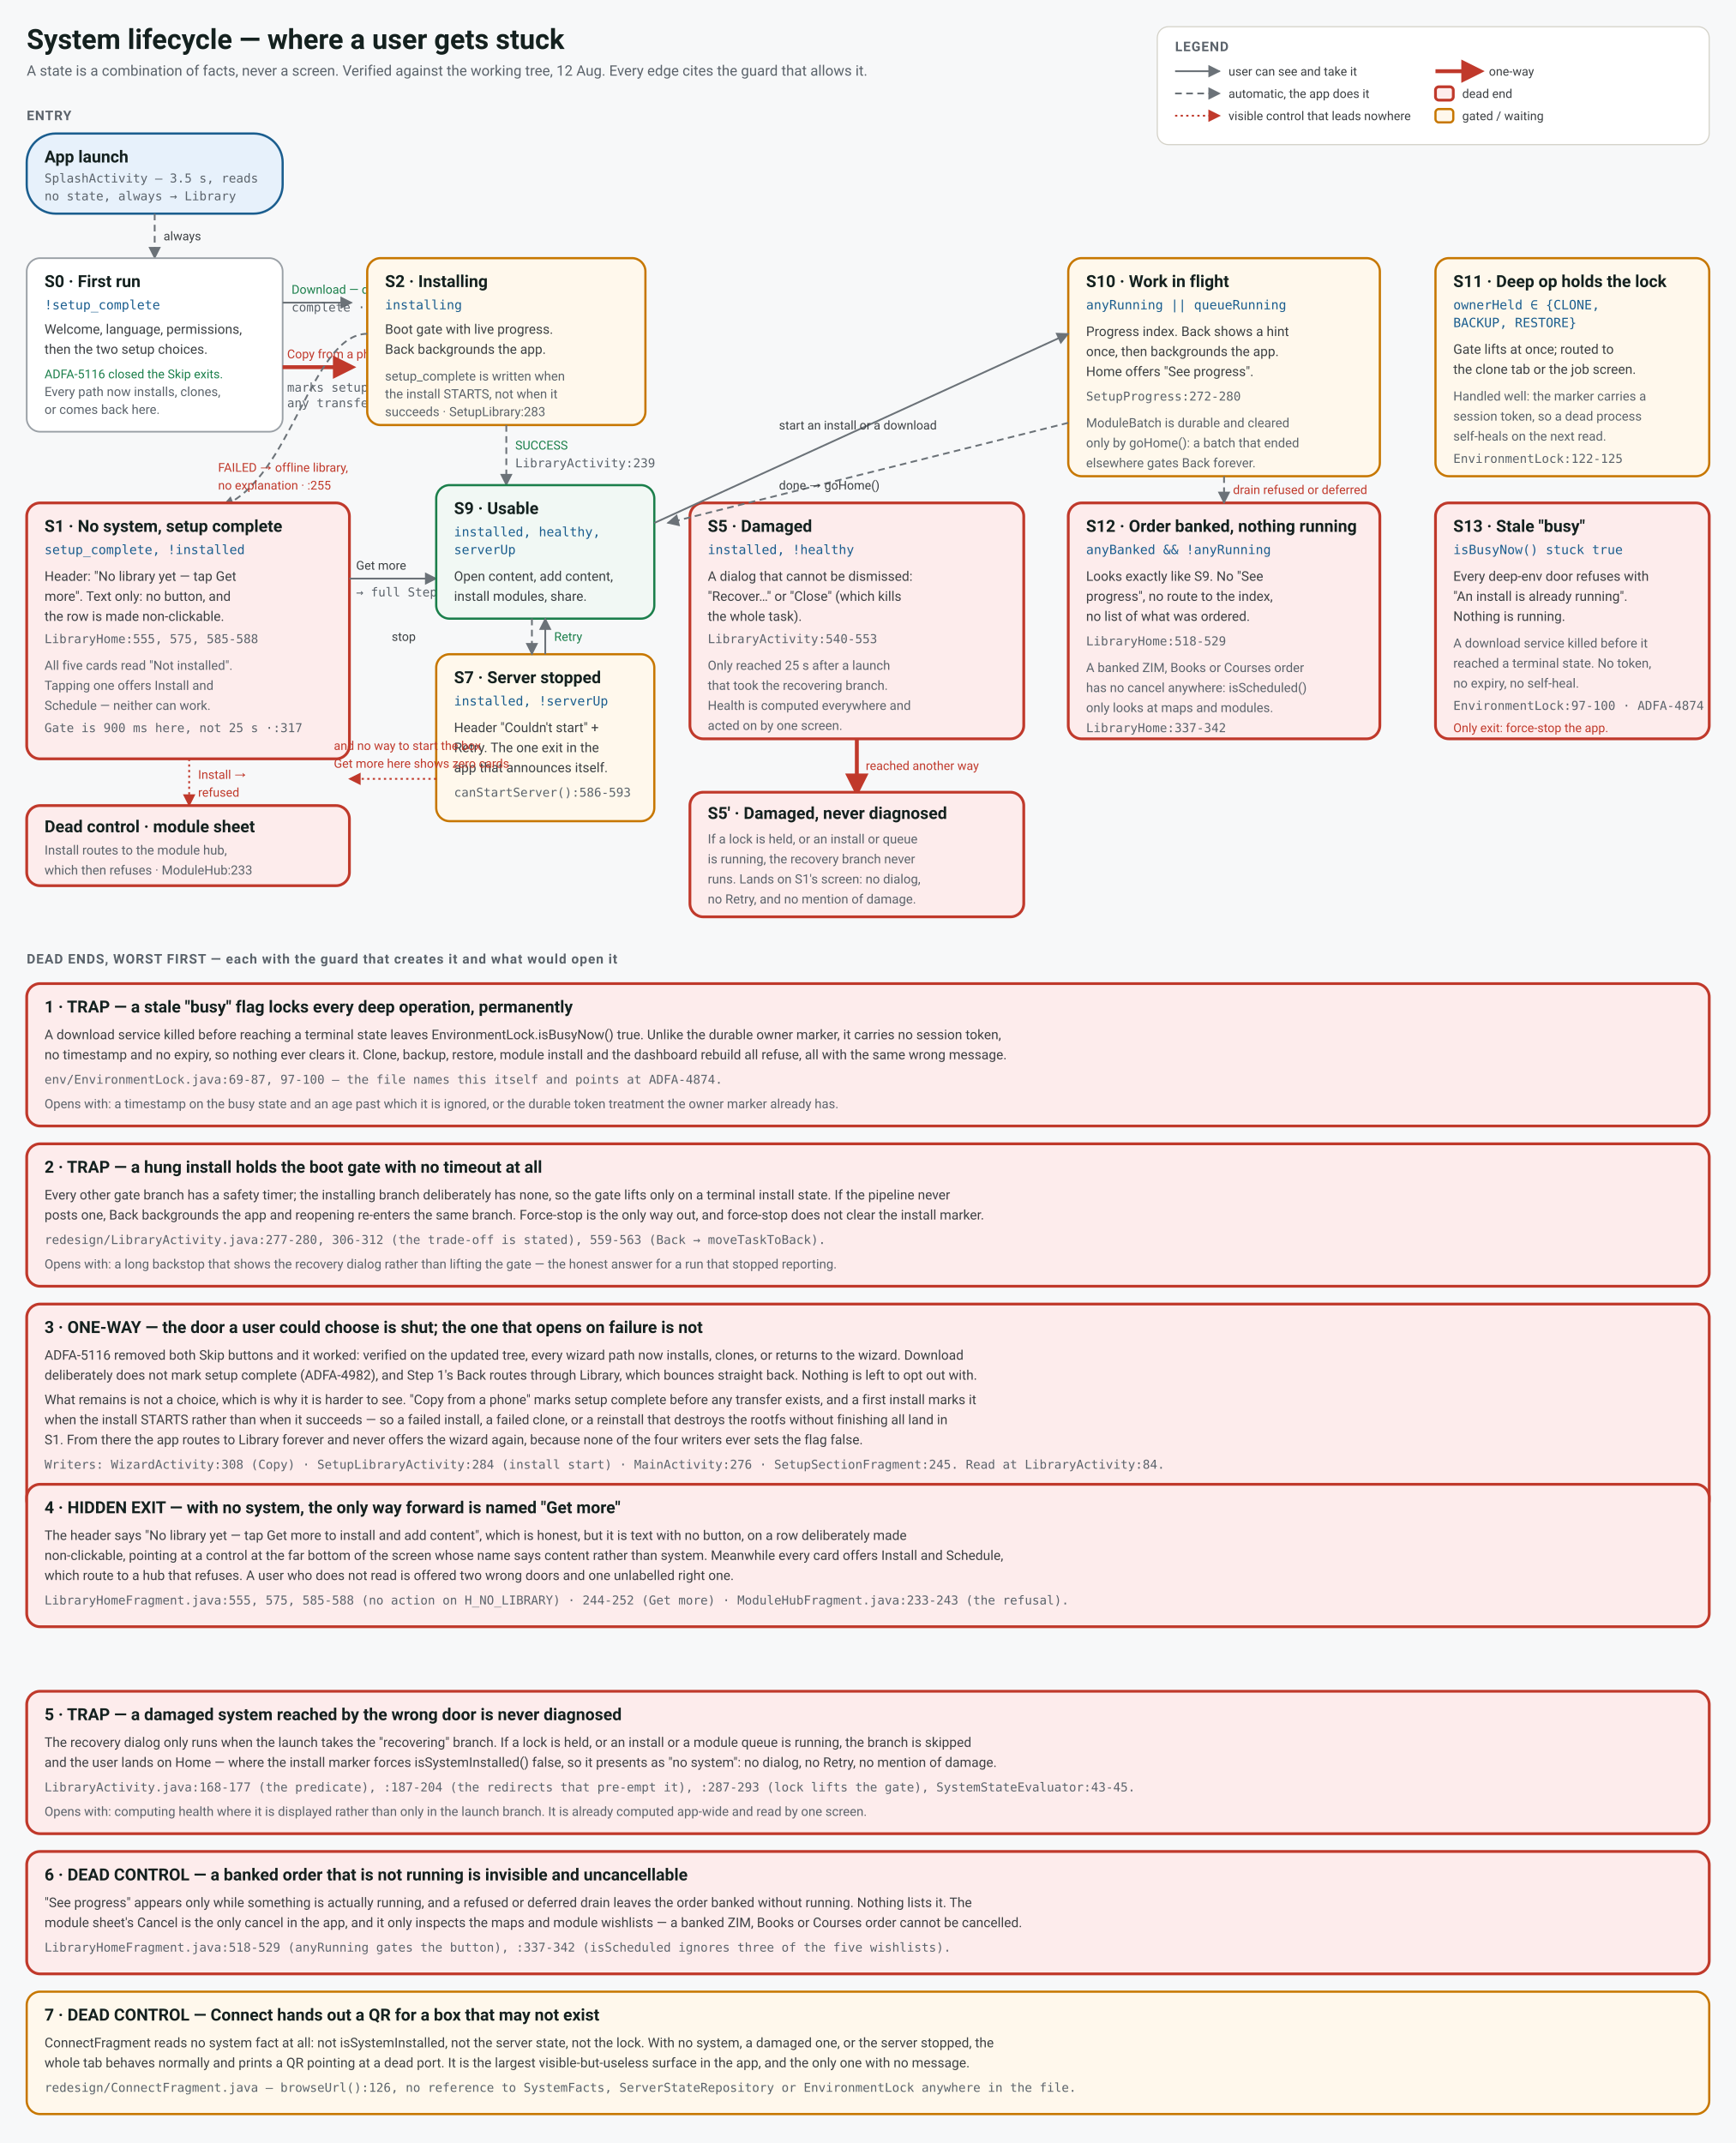
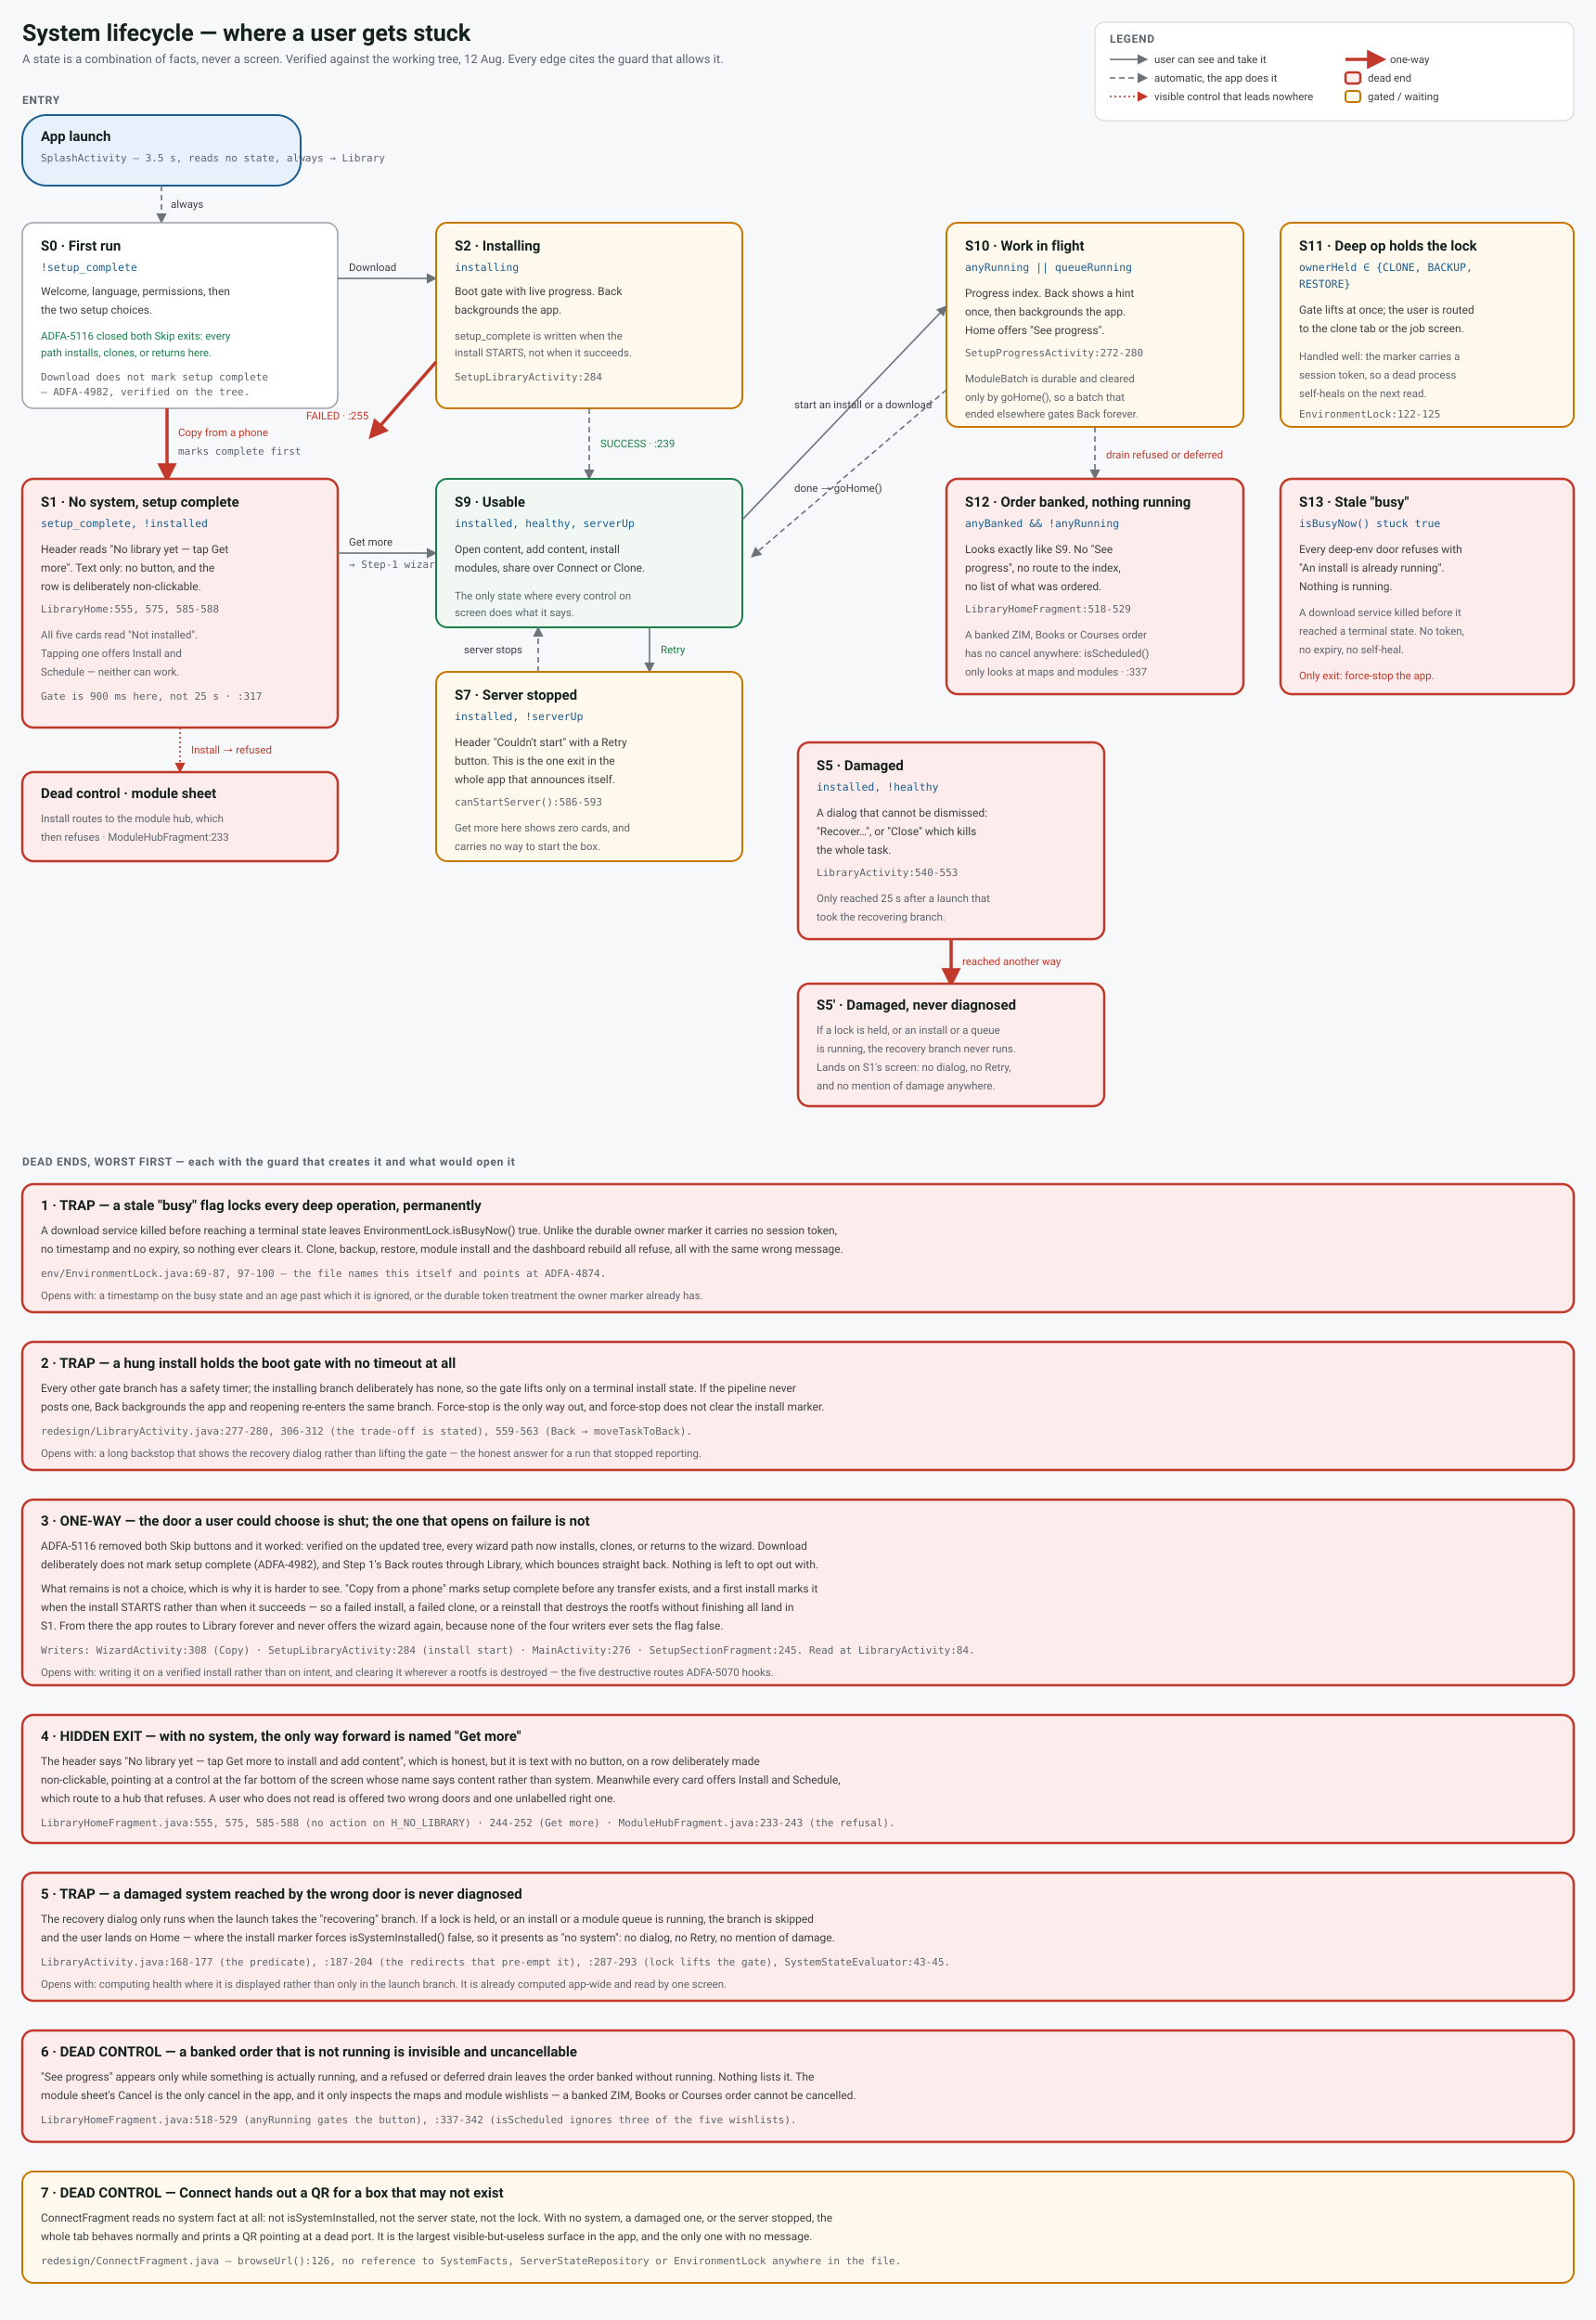
- <svg xmlns="http://www.w3.org/2000/svg" viewBox="0 0 1560 1926" width="1560" height="1926" font-family="Segoe UI, Roboto, Helvetica, Arial, sans-serif">
+ <svg xmlns="http://www.w3.org/2000/svg" viewBox="0 0 1720 2500" width="1720" height="2500" font-family="Segoe UI, Roboto, Helvetica, Arial, sans-serif">
  <style>
  .bg     { fill: #F7F8F9; }
  .st     { fill: #FFFFFF; stroke: #9AA0A6; stroke-width: 1.5; }
  .st-ok  { fill: #F1F8F4; stroke: #1B7F4B; stroke-width: 2; }
  .st-bad { fill: #FDECEC; stroke: #C0392B; stroke-width: 2.5; }
  .st-warn{ fill: #FFF8EC; stroke: #C77700; stroke-width: 2; }
  .entry  { fill: #E7F1FB; stroke: #1B5E8F; stroke-width: 2; }
  .h1     { font-size: 25px; font-weight: 600; fill: #14211F; }
  .h2     { font-size: 15px; font-weight: 600; fill: #14211F; }
  .h3     { font-size: 12px; font-weight: 600; fill: #5B636B; letter-spacing: .06em; }
  .facts  { font-size: 11.5px; fill: #1B5E8F; font-family: Consolas, monospace; }
  .can    { font-size: 12px; fill: #3C4043; }
  .note   { font-size: 11.5px; fill: #5B636B; }
  .code   { font-size: 11px; fill: #5B636B; font-family: Consolas, monospace; }
-   .lbl    { font-size: 11px; fill: #3C4043; }
-   .lblg   { font-size: 11px; fill: #1B7F4B; }
-   .lblr   { font-size: 11px; fill: #C0392B; }
+   .lbl    { font-size: 11.5px; fill: #3C4043; }
+   .lblg   { font-size: 11.5px; fill: #1B7F4B; }
+   .lblr   { font-size: 11.5px; fill: #C0392B; }
  .sub    { font-size: 13px; fill: #5B636B; }
  .e      { fill: none; stroke: #6B7278; stroke-width: 1.6; }
  .e-auto { fill: none; stroke: #6B7278; stroke-width: 1.6; stroke-dasharray: 6 4; }
  .e-dead { fill: none; stroke: #C0392B; stroke-width: 1.6; stroke-dasharray: 2 3; }
-   .e-oneway { fill: none; stroke: #C0392B; stroke-width: 3.5; }
+   .e-one  { fill: none; stroke: #C0392B; stroke-width: 3.5; }
</style>
  <defs>
    <marker id="a" viewBox="0 0 10 10" refX="9" refY="5" markerWidth="7" markerHeight="7" orient="auto-start-reverse">
      <path d="M0,0 L10,5 L0,10 z" fill="#6B7278" />
    </marker>
    <marker id="ar" viewBox="0 0 10 10" refX="9" refY="5" markerWidth="7" markerHeight="7" orient="auto-start-reverse">
      <path d="M0,0 L10,5 L0,10 z" fill="#C0392B" />
    </marker>
    <marker id="aw" viewBox="0 0 10 10" refX="8" refY="5" markerWidth="6" markerHeight="6" orient="auto-start-reverse">
      <path d="M0,0 L10,5 L0,10 z" fill="#C0392B" />
    </marker>
  </defs>
-   <rect class="bg" x="0" y="0" width="1560" height="1926" />
+   <rect class="bg" x="0" y="0" width="1720" height="2500" />
  <text class="h1" x="24" y="44">System lifecycle — where a user gets stuck</text>
  <text class="sub" x="24" y="68">A state is a combination of facts, never a screen. Verified against the working tree, 12 Aug. Every edge cites the guard that allows it.</text>
-   <rect x="1040" y="24" width="496" height="106" rx="10" fill="#FFFFFF" stroke="#D3D1C7" />
-   <text class="h3" x="1056" y="46">LEGEND</text>
-   <line class="e" x1="1056" y1="64" x2="1096" y2="64" marker-end="url(#a)" />
-   <text class="lbl" x="1104" y="68">user can see and take it</text>
-   <line class="e-auto" x1="1056" y1="84" x2="1096" y2="84" marker-end="url(#a)" />
-   <text class="lbl" x="1104" y="88">automatic, the app does it</text>
-   <line class="e-dead" x1="1056" y1="104" x2="1096" y2="104" marker-end="url(#ar)" />
-   <text class="lbl" x="1104" y="108">visible control that leads nowhere</text>
-   <line class="e-oneway" x1="1290" y1="64" x2="1330" y2="64" marker-end="url(#aw)" />
-   <text class="lbl" x="1338" y="68">one-way</text>
-   <rect class="st-bad" x="1290" y="78" width="16" height="12" rx="3" />
-   <text class="lbl" x="1314" y="88">dead end</text>
-   <rect class="st-warn" x="1290" y="98" width="16" height="12" rx="3" />
-   <text class="lbl" x="1314" y="108">gated / waiting</text>
-   <text class="h3" x="24" y="108">ENTRY</text>
-   <rect class="entry" x="24" y="120" width="230" height="72" rx="26" />
-   <text class="h2" x="40" y="146">App launch</text>
-   <text class="code" x="40" y="164">SplashActivity — 3.5 s, reads</text>
-   <text class="code" x="40" y="180">no state, always → Library</text>
-   <path class="e-auto" d="M139,192 L139,232" marker-end="url(#a)" />
-   <text class="lbl" x="147" y="216">always</text>
-   <rect class="st" x="24" y="232" width="230" height="156" rx="12" />
-   <text class="h2" x="40" y="258">S0 · First run</text>
-   <text class="facts" x="40" y="278">!setup_complete</text>
-   <text class="can" x="40" y="300">Welcome, language, permissions,</text>
-   <text class="can" x="40" y="318">then the two setup choices.</text>
-   <text class="lblg" x="40" y="340">ADFA-5116 closed the Skip exits.</text>
-   <text class="note" x="40" y="356">Every path now installs, clones,</text>
-   <text class="note" x="40" y="372">or comes back here.</text>
-   <path class="e" d="M254,272 L316,272" marker-end="url(#a)" />
-   <text class="lblg" x="262" y="264">Download — does not mark</text>
-   <text class="code" x="262" y="280">complete · ADFA-4982</text>
-   <path class="e-oneway" d="M254,330 L316,330" marker-end="url(#aw)" />
-   <text class="lblr" x="258" y="322">Copy from a phone</text>
-   <text class="code" x="258" y="352">marks setup complete before</text>
-   <text class="code" x="258" y="366">any transfer exists · Wizard:101</text>
-   <rect class="st-warn" x="330" y="232" width="250" height="150" rx="12" />
-   <text class="h2" x="346" y="258">S2 · Installing</text>
-   <text class="facts" x="346" y="278">installing</text>
-   <text class="can" x="346" y="300">Boot gate with live progress.</text>
-   <text class="can" x="346" y="318">Back backgrounds the app.</text>
-   <text class="note" x="346" y="342">setup_complete is written when</text>
-   <text class="note" x="346" y="358">the install STARTS, not when it</text>
-   <text class="note" x="346" y="374">succeeds · SetupLibrary:283</text>
-   <path class="e-auto" d="M455,382 L455,436" marker-end="url(#a)" />
-   <text class="lblg" x="463" y="404">SUCCESS</text>
-   <text class="code" x="463" y="420">LibraryActivity:239</text>
-   <path class="e-auto" d="M330,300 C280,300 262,430 200,455" marker-end="url(#a)" />
-   <text class="lblr" x="196" y="424">FAILED → offline library,</text>
-   <text class="lblr" x="196" y="440">no explanation · :255</text>
-   <rect class="st-bad" x="24" y="452" width="290" height="230" rx="12" />
-   <text class="h2" x="40" y="478">S1 · No system, setup complete</text>
-   <text class="facts" x="40" y="498">setup_complete, !installed</text>
-   <text class="can" x="40" y="522">Header: "No library yet — tap Get</text>
-   <text class="can" x="40" y="540">more". Text only: no button, and</text>
-   <text class="can" x="40" y="558">the row is made non-clickable.</text>
-   <text class="code" x="40" y="578">LibraryHome:555, 575, 585-588</text>
-   <text class="note" x="40" y="602">All five cards read "Not installed".</text>
-   <text class="note" x="40" y="620">Tapping one offers Install and</text>
-   <text class="note" x="40" y="638">Schedule — neither can work.</text>
-   <text class="code" x="40" y="658">Gate is 900 ms here, not 25 s ·:317</text>
-   <path class="e-dead" d="M170,682 L170,724" marker-end="url(#ar)" />
-   <text class="lblr" x="178" y="700">Install →</text>
-   <text class="lblr" x="178" y="716">refused</text>
-   <rect class="st-bad" x="24" y="724" width="290" height="72" rx="12" />
-   <text class="h2" x="40" y="748">Dead control · module sheet</text>
-   <text class="note" x="40" y="768">Install routes to the module hub,</text>
-   <text class="note" x="40" y="786">which then refuses · ModuleHub:233</text>
-   <path class="e" d="M314,520 L392,520" marker-end="url(#a)" />
-   <text class="lbl" x="320" y="512">Get more</text>
-   <text class="code" x="320" y="536">→ full Step-1 wizard :248</text>
-   <rect class="st-bad" x="620" y="452" width="300" height="212" rx="12" />
-   <text class="h2" x="636" y="478">S5 · Damaged</text>
-   <text class="facts" x="636" y="498">installed, !healthy</text>
-   <text class="can" x="636" y="522">A dialog that cannot be dismissed:</text>
-   <text class="can" x="636" y="540">"Recover…" or "Close" (which kills</text>
-   <text class="can" x="636" y="558">the whole task).</text>
-   <text class="code" x="636" y="578">LibraryActivity:540-553</text>
-   <text class="note" x="636" y="602">Only reached 25 s after a launch</text>
-   <text class="note" x="636" y="620">that took the recovering branch.</text>
-   <text class="note" x="636" y="638">Health is computed everywhere and</text>
-   <text class="note" x="636" y="656">acted on by one screen.</text>
-   <path class="e-oneway" d="M770,664 L770,712" marker-end="url(#aw)" />
-   <text class="lblr" x="778" y="692">reached another way</text>
-   <rect class="st-bad" x="620" y="712" width="300" height="112" rx="12" />
-   <text class="h2" x="636" y="736">S5′ · Damaged, never diagnosed</text>
-   <text class="note" x="636" y="758">If a lock is held, or an install or queue</text>
-   <text class="note" x="636" y="776">is running, the recovery branch never</text>
-   <text class="note" x="636" y="794">runs. Lands on S1's screen: no dialog,</text>
-   <text class="note" x="636" y="812">no Retry, and no mention of damage.</text>
-   <rect class="st-ok" x="392" y="436" width="196" height="120" rx="12" />
-   <text class="h2" x="408" y="462">S9 · Usable</text>
-   <text class="facts" x="408" y="482">installed, healthy,</text>
-   <text class="facts" x="408" y="498">serverUp</text>
-   <text class="can" x="408" y="522">Open content, add content,</text>
-   <text class="can" x="408" y="540">install modules, share.</text>
-   <rect class="st-warn" x="392" y="588" width="196" height="150" rx="12" />
-   <text class="h2" x="408" y="614">S7 · Server stopped</text>
-   <text class="facts" x="408" y="634">installed, !serverUp</text>
-   <text class="can" x="408" y="658">Header "Couldn't start" +</text>
-   <text class="can" x="408" y="676">Retry. The one exit in the</text>
-   <text class="can" x="408" y="694">app that announces itself.</text>
-   <text class="code" x="408" y="716">canStartServer():586-593</text>
-   <path class="e" d="M490,588 L490,556" marker-end="url(#a)" />
-   <text class="lblg" x="498" y="576">Retry</text>
-   <path class="e-auto" d="M478,556 L478,588" marker-end="url(#a)" />
-   <text class="lbl" x="352" y="576">stop</text>
-   <path class="e-dead" d="M392,700 L314,700" marker-end="url(#ar)" />
-   <text class="lblr" x="300" y="690">Get more here shows zero cards</text>
-   <text class="lblr" x="300" y="674">and no way to start the box</text>
-   <rect class="st-warn" x="960" y="232" width="280" height="196" rx="12" />
-   <text class="h2" x="976" y="258">S10 · Work in flight</text>
-   <text class="facts" x="976" y="278">anyRunning || queueRunning</text>
-   <text class="can" x="976" y="302">Progress index. Back shows a hint</text>
-   <text class="can" x="976" y="320">once, then backgrounds the app.</text>
-   <text class="can" x="976" y="338">Home offers "See progress".</text>
-   <text class="code" x="976" y="360">SetupProgress:272-280</text>
-   <text class="note" x="976" y="384">ModuleBatch is durable and cleared</text>
-   <text class="note" x="976" y="402">only by goHome(): a batch that ended</text>
-   <text class="note" x="976" y="420">elsewhere gates Back forever.</text>
-   <path class="e" d="M588,470 L960,300" marker-end="url(#a)" />
-   <text class="lbl" x="700" y="386">start an install or a download</text>
-   <path class="e-auto" d="M960,380 L600,470" marker-end="url(#a)" />
-   <text class="lbl" x="700" y="440">done → goHome()</text>
-   <rect class="st-bad" x="960" y="452" width="280" height="212" rx="12" />
-   <text class="h2" x="976" y="478">S12 · Order banked, nothing running</text>
-   <text class="facts" x="976" y="498">anyBanked &amp;&amp; !anyRunning</text>
-   <text class="can" x="976" y="522">Looks exactly like S9. No "See</text>
-   <text class="can" x="976" y="540">progress", no route to the index,</text>
-   <text class="can" x="976" y="558">no list of what was ordered.</text>
-   <text class="code" x="976" y="580">LibraryHome:518-529</text>
-   <text class="note" x="976" y="604">A banked ZIM, Books or Courses order</text>
-   <text class="note" x="976" y="622">has no cancel anywhere: isScheduled()</text>
-   <text class="note" x="976" y="640">only looks at maps and modules.</text>
-   <text class="code" x="976" y="658">LibraryHome:337-342</text>
-   <path class="e-auto" d="M1100,428 L1100,452" marker-end="url(#a)" />
-   <text class="lblr" x="1108" y="444">drain refused or deferred</text>
-   <rect class="st-warn" x="1290" y="232" width="246" height="196" rx="12" />
-   <text class="h2" x="1306" y="258">S11 · Deep op holds the lock</text>
-   <text class="facts" x="1306" y="278">ownerHeld ∈ {CLONE,</text>
-   <text class="facts" x="1306" y="294">BACKUP, RESTORE}</text>
-   <text class="can" x="1306" y="318">Gate lifts at once; routed to</text>
-   <text class="can" x="1306" y="336">the clone tab or the job screen.</text>
-   <text class="note" x="1306" y="360">Handled well: the marker carries a</text>
-   <text class="note" x="1306" y="378">session token, so a dead process</text>
-   <text class="note" x="1306" y="396">self-heals on the next read.</text>
-   <text class="code" x="1306" y="416">EnvironmentLock:122-125</text>
-   <rect class="st-bad" x="1290" y="452" width="246" height="212" rx="12" />
-   <text class="h2" x="1306" y="478">S13 · Stale "busy"</text>
-   <text class="facts" x="1306" y="498">isBusyNow() stuck true</text>
-   <text class="can" x="1306" y="522">Every deep-env door refuses with</text>
-   <text class="can" x="1306" y="540">"An install is already running".</text>
-   <text class="can" x="1306" y="558">Nothing is running.</text>
-   <text class="note" x="1306" y="582">A download service killed before it</text>
-   <text class="note" x="1306" y="600">reached a terminal state. No token,</text>
-   <text class="note" x="1306" y="618">no expiry, no self-heal.</text>
-   <text class="code" x="1306" y="638">EnvironmentLock:97-100 · ADFA-4874</text>
-   <text class="lblr" x="1306" y="658">Only exit: force-stop the app.</text>
-   <text class="h3" x="24" y="866">DEAD ENDS, WORST FIRST — each with the guard that creates it and what would open it</text>
-   <rect class="st-bad" x="24" y="884" width="1512" height="128" rx="12" />
-   <text class="h2" x="40" y="910">1 · TRAP — a stale "busy" flag locks every deep operation, permanently</text>
-   <text class="can" x="40" y="934">A download service killed before reaching a terminal state leaves EnvironmentLock.isBusyNow() true. Unlike the durable owner marker, it carries no session token,</text>
-   <text class="can" x="40" y="952">no timestamp and no expiry, so nothing ever clears it. Clone, backup, restore, module install and the dashboard rebuild all refuse, all with the same wrong message.</text>
-   <text class="code" x="40" y="974">env/EnvironmentLock.java:69-87, 97-100 — the file names this itself and points at ADFA-4874.</text>
-   <text class="note" x="40" y="996">Opens with: a timestamp on the busy state and an age past which it is ignored, or the durable token treatment the owner marker already has.</text>
-   <rect class="st-bad" x="24" y="1028" width="1512" height="128" rx="12" />
-   <text class="h2" x="40" y="1054">2 · TRAP — a hung install holds the boot gate with no timeout at all</text>
-   <text class="can" x="40" y="1078">Every other gate branch has a safety timer; the installing branch deliberately has none, so the gate lifts only on a terminal install state. If the pipeline never</text>
-   <text class="can" x="40" y="1096">posts one, Back backgrounds the app and reopening re-enters the same branch. Force-stop is the only way out, and force-stop does not clear the install marker.</text>
-   <text class="code" x="40" y="1118">redesign/LibraryActivity.java:277-280, 306-312 (the trade-off is stated), 559-563 (Back → moveTaskToBack).</text>
-   <text class="note" x="40" y="1140">Opens with: a long backstop that shows the recovery dialog rather than lifting the gate — the honest answer for a run that stopped reporting.</text>
-   <rect class="st-bad" x="24" y="1172" width="1512" height="188" rx="12" />
-   <text class="h2" x="40" y="1198">3 · ONE-WAY — the door a user could choose is shut; the one that opens on failure is not</text>
-   <text class="can" x="40" y="1222">ADFA-5116 removed both Skip buttons and it worked: verified on the updated tree, every wizard path now installs, clones, or returns to the wizard. Download</text>
-   <text class="can" x="40" y="1240">deliberately does not mark setup complete (ADFA-4982), and Step 1's Back routes through Library, which bounces straight back. Nothing is left to opt out with.</text>
-   <text class="can" x="40" y="1262">What remains is not a choice, which is why it is harder to see. "Copy from a phone" marks setup complete before any transfer exists, and a first install marks it</text>
-   <text class="can" x="40" y="1280">when the install STARTS rather than when it succeeds — so a failed install, a failed clone, or a reinstall that destroys the rootfs without finishing all land in</text>
-   <text class="can" x="40" y="1298">S1. From there the app routes to Library forever and never offers the wizard again, because none of the four writers ever sets the flag false.</text>
-   <text class="code" x="40" y="1320">Writers: WizardActivity:308 (Copy) · SetupLibraryActivity:284 (install start) · MainActivity:276 · SetupSectionFragment:245. Read at LibraryActivity:84.</text>
-   <text class="note" x="40" y="1342">Opens with: writing it on a verified install rather than on intent, and clearing it wherever a rootfs is destroyed — the five destructive routes ADFA-5070 hooks.</text>
-   <rect class="st-bad" x="24" y="1334" width="1512" height="128" rx="12" />
-   <text class="h2" x="40" y="1360">4 · HIDDEN EXIT — with no system, the only way forward is named "Get more"</text>
-   <text class="can" x="40" y="1384">The header says "No library yet — tap Get more to install and add content", which is honest, but it is text with no button, on a row deliberately made</text>
-   <text class="can" x="40" y="1402">non-clickable, pointing at a control at the far bottom of the screen whose name says content rather than system. Meanwhile every card offers Install and Schedule,</text>
-   <text class="can" x="40" y="1420">which route to a hub that refuses. A user who does not read is offered two wrong doors and one unlabelled right one.</text>
-   <text class="code" x="40" y="1442">LibraryHomeFragment.java:555, 575, 585-588 (no action on H_NO_LIBRARY) · 244-252 (Get more) · ModuleHubFragment.java:233-243 (the refusal).</text>
-   <rect class="st-bad" x="24" y="1520" width="1512" height="128" rx="12" />
-   <text class="h2" x="40" y="1546">5 · TRAP — a damaged system reached by the wrong door is never diagnosed</text>
-   <text class="can" x="40" y="1570">The recovery dialog only runs when the launch takes the "recovering" branch. If a lock is held, or an install or a module queue is running, the branch is skipped</text>
-   <text class="can" x="40" y="1588">and the user lands on Home — where the install marker forces isSystemInstalled() false, so it presents as "no system": no dialog, no Retry, no mention of damage.</text>
-   <text class="code" x="40" y="1610">LibraryActivity.java:168-177 (the predicate), :187-204 (the redirects that pre-empt it), :287-293 (lock lifts the gate), SystemStateEvaluator:43-45.</text>
-   <text class="note" x="40" y="1632">Opens with: computing health where it is displayed rather than only in the launch branch. It is already computed app-wide and read by one screen.</text>
-   <rect class="st-bad" x="24" y="1664" width="1512" height="110" rx="12" />
-   <text class="h2" x="40" y="1690">6 · DEAD CONTROL — a banked order that is not running is invisible and uncancellable</text>
-   <text class="can" x="40" y="1714">"See progress" appears only while something is actually running, and a refused or deferred drain leaves the order banked without running. Nothing lists it. The</text>
-   <text class="can" x="40" y="1732">module sheet's Cancel is the only cancel in the app, and it only inspects the maps and module wishlists — a banked ZIM, Books or Courses order cannot be cancelled.</text>
-   <text class="code" x="40" y="1754">LibraryHomeFragment.java:518-529 (anyRunning gates the button), :337-342 (isScheduled ignores three of the five wishlists).</text>
-   <rect class="st-warn" x="24" y="1790" width="1512" height="110" rx="12" />
-   <text class="h2" x="40" y="1816">7 · DEAD CONTROL — Connect hands out a QR for a box that may not exist</text>
-   <text class="can" x="40" y="1840">ConnectFragment reads no system fact at all: not isSystemInstalled, not the server state, not the lock. With no system, a damaged one, or the server stopped, the</text>
-   <text class="can" x="40" y="1858">whole tab behaves normally and prints a QR pointing at a dead port. It is the largest visible-but-useless surface in the app, and the only one with no message.</text>
-   <text class="code" x="40" y="1880">redesign/ConnectFragment.java — browseUrl():126, no reference to SystemFacts, ServerStateRepository or EnvironmentLock anywhere in the file.</text>
+   <rect x="1180" y="24" width="516" height="106" rx="10" fill="#FFFFFF" stroke="#D3D1C7" />
+   <text class="h3" x="1196" y="46">LEGEND</text>
+   <line class="e" x1="1196" y1="64" x2="1236" y2="64" marker-end="url(#a)" />
+   <text class="lbl" x="1244" y="68">user can see and take it</text>
+   <line class="e-auto" x1="1196" y1="84" x2="1236" y2="84" marker-end="url(#a)" />
+   <text class="lbl" x="1244" y="88">automatic, the app does it</text>
+   <line class="e-dead" x1="1196" y1="104" x2="1236" y2="104" marker-end="url(#ar)" />
+   <text class="lbl" x="1244" y="108">visible control that leads nowhere</text>
+   <line class="e-one" x1="1450" y1="64" x2="1490" y2="64" marker-end="url(#aw)" />
+   <text class="lbl" x="1498" y="68">one-way</text>
+   <rect class="st-bad" x="1450" y="78" width="16" height="12" rx="3" />
+   <text class="lbl" x="1474" y="88">dead end</text>
+   <rect class="st-warn" x="1450" y="98" width="16" height="12" rx="3" />
+   <text class="lbl" x="1474" y="108">gated / waiting</text>
+   <text class="h3" x="24" y="112">ENTRY</text>
+   <rect class="entry" x="24" y="124" width="300" height="76" rx="26" />
+   <text class="h2" x="44" y="152">App launch</text>
+   <text class="code" x="44" y="174">SplashActivity — 3.5 s, reads no state, always → Library</text>
+   <path class="e-auto" d="M174,200 L174,240" marker-end="url(#a)" />
+   <text class="lbl" x="184" y="224">always</text>
+   <rect class="st" x="24" y="240" width="340" height="200" rx="12" />
+   <text class="h2" x="44" y="270">S0 · First run</text>
+   <text class="facts" x="44" y="292">!setup_complete</text>
+   <text class="can" x="44" y="318">Welcome, language, permissions, then</text>
+   <text class="can" x="44" y="338">the two setup choices.</text>
+   <text class="lblg" x="44" y="366">ADFA-5116 closed both Skip exits: every</text>
+   <text class="lblg" x="44" y="384">path installs, clones, or returns here.</text>
+   <text class="code" x="44" y="410">Download does not mark setup complete</text>
+   <text class="code" x="44" y="426">— ADFA-4982, verified on the tree.</text>
+   <path class="e" d="M364,300 L470,300" marker-end="url(#a)" />
+   <text class="lbl" x="376" y="292">Download</text>
+   <path class="e-one" d="M180,440 L180,516" marker-end="url(#aw)" />
+   <text class="lblr" x="192" y="470">Copy from a phone</text>
+   <text class="code" x="192" y="490">marks complete first</text>
+   <rect class="st-warn" x="470" y="240" width="330" height="200" rx="12" />
+   <text class="h2" x="490" y="270">S2 · Installing</text>
+   <text class="facts" x="490" y="292">installing</text>
+   <text class="can" x="490" y="318">Boot gate with live progress. Back</text>
+   <text class="can" x="490" y="338">backgrounds the app.</text>
+   <text class="note" x="490" y="366">setup_complete is written when the</text>
+   <text class="note" x="490" y="384">install STARTS, not when it succeeds.</text>
+   <text class="code" x="490" y="410">SetupLibraryActivity:284</text>
+   <path class="e-auto" d="M635,440 L635,516" marker-end="url(#a)" />
+   <text class="lblg" x="647" y="482">SUCCESS · :239</text>
+   <path class="e-one" d="M470,390 L400,470" marker-end="url(#aw)" />
+   <text class="lblr" x="330" y="452">FAILED · :255</text>
+   <rect class="st-bad" x="24" y="516" width="340" height="268" rx="12" />
+   <text class="h2" x="44" y="546">S1 · No system, setup complete</text>
+   <text class="facts" x="44" y="568">setup_complete, !installed</text>
+   <text class="can" x="44" y="596">Header reads "No library yet — tap Get</text>
+   <text class="can" x="44" y="616">more". Text only: no button, and the</text>
+   <text class="can" x="44" y="636">row is deliberately non-clickable.</text>
+   <text class="code" x="44" y="660">LibraryHome:555, 575, 585-588</text>
+   <text class="note" x="44" y="688">All five cards read "Not installed".</text>
+   <text class="note" x="44" y="708">Tapping one offers Install and</text>
+   <text class="note" x="44" y="728">Schedule — neither can work.</text>
+   <text class="code" x="44" y="754">Gate is 900 ms here, not 25 s · :317</text>
+   <path class="e-dead" d="M194,784 L194,832" marker-end="url(#ar)" />
+   <text class="lblr" x="206" y="812">Install → refused</text>
+   <rect class="st-bad" x="24" y="832" width="340" height="96" rx="12" />
+   <text class="h2" x="44" y="860">Dead control · module sheet</text>
+   <text class="note" x="44" y="886">Install routes to the module hub, which</text>
+   <text class="note" x="44" y="906">then refuses · ModuleHubFragment:233</text>
+   <path class="e" d="M364,596 L470,596" marker-end="url(#a)" />
+   <text class="lbl" x="376" y="588">Get more</text>
+   <text class="code" x="376" y="612">→ Step-1 wizard :248</text>
+   <rect class="st-ok" x="470" y="516" width="330" height="160" rx="12" />
+   <text class="h2" x="490" y="546">S9 · Usable</text>
+   <text class="facts" x="490" y="568">installed, healthy, serverUp</text>
+   <text class="can" x="490" y="596">Open content, add content, install</text>
+   <text class="can" x="490" y="616">modules, share over Connect or Clone.</text>
+   <text class="note" x="490" y="646">The only state where every control on</text>
+   <text class="note" x="490" y="664">screen does what it says.</text>
+   <path class="e" d="M700,676 L700,724" marker-end="url(#a)" />
+   <text class="lblg" x="712" y="704">Retry</text>
+   <path class="e-auto" d="M580,724 L580,676" marker-end="url(#a)" />
+   <text class="lbl" x="500" y="704">server stops</text>
+   <rect class="st-warn" x="470" y="724" width="330" height="204" rx="12" />
+   <text class="h2" x="490" y="754">S7 · Server stopped</text>
+   <text class="facts" x="490" y="776">installed, !serverUp</text>
+   <text class="can" x="490" y="804">Header "Couldn't start" with a Retry</text>
+   <text class="can" x="490" y="824">button. This is the one exit in the</text>
+   <text class="can" x="490" y="844">whole app that announces itself.</text>
+   <text class="code" x="490" y="868">canStartServer():586-593</text>
+   <text class="note" x="490" y="896">Get more here shows zero cards, and</text>
+   <text class="note" x="490" y="916">carries no way to start the box.</text>
+   <rect class="st-warn" x="1020" y="240" width="320" height="220" rx="12" />
+   <text class="h2" x="1040" y="270">S10 · Work in flight</text>
+   <text class="facts" x="1040" y="292">anyRunning || queueRunning</text>
+   <text class="can" x="1040" y="320">Progress index. Back shows a hint</text>
+   <text class="can" x="1040" y="340">once, then backgrounds the app.</text>
+   <text class="can" x="1040" y="360">Home offers "See progress".</text>
+   <text class="code" x="1040" y="384">SetupProgressActivity:272-280</text>
+   <text class="note" x="1040" y="412">ModuleBatch is durable and cleared</text>
+   <text class="note" x="1040" y="432">only by goHome(), so a batch that</text>
+   <text class="note" x="1040" y="450">ended elsewhere gates Back forever.</text>
+   <path class="e" d="M800,560 L1020,330" marker-end="url(#a)" />
+   <text class="lbl" x="856" y="440">start an install or a download</text>
+   <path class="e-auto" d="M1020,420 L810,600" marker-end="url(#a)" />
+   <text class="lbl" x="856" y="530">done → goHome()</text>
+   <path class="e-auto" d="M1180,460 L1180,516" marker-end="url(#a)" />
+   <text class="lblr" x="1192" y="494">drain refused or deferred</text>
+   <rect class="st-bad" x="1020" y="516" width="320" height="232" rx="12" />
+   <text class="h2" x="1040" y="546">S12 · Order banked, nothing running</text>
+   <text class="facts" x="1040" y="568">anyBanked &amp;&amp; !anyRunning</text>
+   <text class="can" x="1040" y="596">Looks exactly like S9. No "See</text>
+   <text class="can" x="1040" y="616">progress", no route to the index,</text>
+   <text class="can" x="1040" y="636">no list of what was ordered.</text>
+   <text class="code" x="1040" y="660">LibraryHomeFragment:518-529</text>
+   <text class="note" x="1040" y="688">A banked ZIM, Books or Courses order</text>
+   <text class="note" x="1040" y="708">has no cancel anywhere: isScheduled()</text>
+   <text class="note" x="1040" y="728">only looks at maps and modules · :337</text>
+   <rect class="st-warn" x="1380" y="240" width="316" height="220" rx="12" />
+   <text class="h2" x="1400" y="270">S11 · Deep op holds the lock</text>
+   <text class="facts" x="1400" y="292">ownerHeld ∈ {CLONE, BACKUP,</text>
+   <text class="facts" x="1400" y="310">RESTORE}</text>
+   <text class="can" x="1400" y="338">Gate lifts at once; the user is routed</text>
+   <text class="can" x="1400" y="358">to the clone tab or the job screen.</text>
+   <text class="note" x="1400" y="388">Handled well: the marker carries a</text>
+   <text class="note" x="1400" y="408">session token, so a dead process</text>
+   <text class="note" x="1400" y="428">self-heals on the next read.</text>
+   <text class="code" x="1400" y="450">EnvironmentLock:122-125</text>
+   <rect class="st-bad" x="1380" y="516" width="316" height="232" rx="12" />
+   <text class="h2" x="1400" y="546">S13 · Stale "busy"</text>
+   <text class="facts" x="1400" y="568">isBusyNow() stuck true</text>
+   <text class="can" x="1400" y="596">Every deep-env door refuses with</text>
+   <text class="can" x="1400" y="616">"An install is already running".</text>
+   <text class="can" x="1400" y="636">Nothing is running.</text>
+   <text class="note" x="1400" y="664">A download service killed before it</text>
+   <text class="note" x="1400" y="684">reached a terminal state. No token,</text>
+   <text class="note" x="1400" y="704">no expiry, no self-heal.</text>
+   <text class="lblr" x="1400" y="732">Only exit: force-stop the app.</text>
+   <rect class="st-bad" x="860" y="800" width="330" height="212" rx="12" />
+   <text class="h2" x="880" y="830">S5 · Damaged</text>
+   <text class="facts" x="880" y="852">installed, !healthy</text>
+   <text class="can" x="880" y="880">A dialog that cannot be dismissed:</text>
+   <text class="can" x="880" y="900">"Recover…", or "Close" which kills</text>
+   <text class="can" x="880" y="920">the whole task.</text>
+   <text class="code" x="880" y="944">LibraryActivity:540-553</text>
+   <text class="note" x="880" y="972">Only reached 25 s after a launch that</text>
+   <text class="note" x="880" y="992">took the recovering branch.</text>
+   <path class="e-one" d="M1025,1012 L1025,1060" marker-end="url(#aw)" />
+   <text class="lblr" x="1037" y="1040">reached another way</text>
+   <rect class="st-bad" x="860" y="1060" width="330" height="132" rx="12" />
+   <text class="h2" x="880" y="1088">S5′ · Damaged, never diagnosed</text>
+   <text class="note" x="880" y="1114">If a lock is held, or an install or a queue</text>
+   <text class="note" x="880" y="1134">is running, the recovery branch never runs.</text>
+   <text class="note" x="880" y="1154">Lands on S1's screen: no dialog, no Retry,</text>
+   <text class="note" x="880" y="1174">and no mention of damage anywhere.</text>
+   <text class="h3" x="24" y="1256">DEAD ENDS, WORST FIRST — each with the guard that creates it and what would open it</text>
+   <rect class="st-bad" x="24" y="1276" width="1672" height="138" rx="12" />
+   <text class="h2" x="44" y="1304">1 · TRAP — a stale "busy" flag locks every deep operation, permanently</text>
+   <text class="can" x="44" y="1330">A download service killed before reaching a terminal state leaves EnvironmentLock.isBusyNow() true. Unlike the durable owner marker it carries no session token,</text>
+   <text class="can" x="44" y="1350">no timestamp and no expiry, so nothing ever clears it. Clone, backup, restore, module install and the dashboard rebuild all refuse, all with the same wrong message.</text>
+   <text class="code" x="44" y="1376">env/EnvironmentLock.java:69-87, 97-100 — the file names this itself and points at ADFA-4874.</text>
+   <text class="note" x="44" y="1400">Opens with: a timestamp on the busy state and an age past which it is ignored, or the durable token treatment the owner marker already has.</text>
+   <rect class="st-bad" x="24" y="1446" width="1672" height="138" rx="12" />
+   <text class="h2" x="44" y="1474">2 · TRAP — a hung install holds the boot gate with no timeout at all</text>
+   <text class="can" x="44" y="1500">Every other gate branch has a safety timer; the installing branch deliberately has none, so the gate lifts only on a terminal install state. If the pipeline never</text>
+   <text class="can" x="44" y="1520">posts one, Back backgrounds the app and reopening re-enters the same branch. Force-stop is the only way out, and force-stop does not clear the install marker.</text>
+   <text class="code" x="44" y="1546">redesign/LibraryActivity.java:277-280, 306-312 (the trade-off is stated), 559-563 (Back → moveTaskToBack).</text>
+   <text class="note" x="44" y="1570">Opens with: a long backstop that shows the recovery dialog rather than lifting the gate — the honest answer for a run that stopped reporting.</text>
+   <rect class="st-bad" x="24" y="1616" width="1672" height="200" rx="12" />
+   <text class="h2" x="44" y="1644">3 · ONE-WAY — the door a user could choose is shut; the one that opens on failure is not</text>
+   <text class="can" x="44" y="1670">ADFA-5116 removed both Skip buttons and it worked: verified on the updated tree, every wizard path now installs, clones, or returns to the wizard. Download</text>
+   <text class="can" x="44" y="1690">deliberately does not mark setup complete (ADFA-4982), and Step 1's Back routes through Library, which bounces straight back. Nothing is left to opt out with.</text>
+   <text class="can" x="44" y="1716">What remains is not a choice, which is why it is harder to see. "Copy from a phone" marks setup complete before any transfer exists, and a first install marks it</text>
+   <text class="can" x="44" y="1736">when the install STARTS rather than when it succeeds — so a failed install, a failed clone, or a reinstall that destroys the rootfs without finishing all land in</text>
+   <text class="can" x="44" y="1756">S1. From there the app routes to Library forever and never offers the wizard again, because none of the four writers ever sets the flag false.</text>
+   <text class="code" x="44" y="1782">Writers: WizardActivity:308 (Copy) · SetupLibraryActivity:284 (install start) · MainActivity:276 · SetupSectionFragment:245. Read at LibraryActivity:84.</text>
+   <text class="note" x="44" y="1806">Opens with: writing it on a verified install rather than on intent, and clearing it wherever a rootfs is destroyed — the five destructive routes ADFA-5070 hooks.</text>
+   <rect class="st-bad" x="24" y="1848" width="1672" height="138" rx="12" />
+   <text class="h2" x="44" y="1876">4 · HIDDEN EXIT — with no system, the only way forward is named "Get more"</text>
+   <text class="can" x="44" y="1902">The header says "No library yet — tap Get more to install and add content", which is honest, but it is text with no button, on a row deliberately made</text>
+   <text class="can" x="44" y="1922">non-clickable, pointing at a control at the far bottom of the screen whose name says content rather than system. Meanwhile every card offers Install and Schedule,</text>
+   <text class="can" x="44" y="1942">which route to a hub that refuses. A user who does not read is offered two wrong doors and one unlabelled right one.</text>
+   <text class="code" x="44" y="1968">LibraryHomeFragment.java:555, 575, 585-588 (no action on H_NO_LIBRARY) · 244-252 (Get more) · ModuleHubFragment.java:233-243 (the refusal).</text>
+   <rect class="st-bad" x="24" y="2018" width="1672" height="138" rx="12" />
+   <text class="h2" x="44" y="2046">5 · TRAP — a damaged system reached by the wrong door is never diagnosed</text>
+   <text class="can" x="44" y="2072">The recovery dialog only runs when the launch takes the "recovering" branch. If a lock is held, or an install or a module queue is running, the branch is skipped</text>
+   <text class="can" x="44" y="2092">and the user lands on Home — where the install marker forces isSystemInstalled() false, so it presents as "no system": no dialog, no Retry, no mention of damage.</text>
+   <text class="code" x="44" y="2118">LibraryActivity.java:168-177 (the predicate), :187-204 (the redirects that pre-empt it), :287-293 (lock lifts the gate), SystemStateEvaluator:43-45.</text>
+   <text class="note" x="44" y="2142">Opens with: computing health where it is displayed rather than only in the launch branch. It is already computed app-wide and read by one screen.</text>
+   <rect class="st-bad" x="24" y="2188" width="1672" height="120" rx="12" />
+   <text class="h2" x="44" y="2216">6 · DEAD CONTROL — a banked order that is not running is invisible and uncancellable</text>
+   <text class="can" x="44" y="2242">"See progress" appears only while something is actually running, and a refused or deferred drain leaves the order banked without running. Nothing lists it. The</text>
+   <text class="can" x="44" y="2262">module sheet's Cancel is the only cancel in the app, and it only inspects the maps and module wishlists — a banked ZIM, Books or Courses order cannot be cancelled.</text>
+   <text class="code" x="44" y="2288">LibraryHomeFragment.java:518-529 (anyRunning gates the button), :337-342 (isScheduled ignores three of the five wishlists).</text>
+   <rect class="st-warn" x="24" y="2340" width="1672" height="120" rx="12" />
+   <text class="h2" x="44" y="2368">7 · DEAD CONTROL — Connect hands out a QR for a box that may not exist</text>
+   <text class="can" x="44" y="2394">ConnectFragment reads no system fact at all: not isSystemInstalled, not the server state, not the lock. With no system, a damaged one, or the server stopped, the</text>
+   <text class="can" x="44" y="2414">whole tab behaves normally and prints a QR pointing at a dead port. It is the largest visible-but-useless surface in the app, and the only one with no message.</text>
+   <text class="code" x="44" y="2440">redesign/ConnectFragment.java — browseUrl():126, no reference to SystemFacts, ServerStateRepository or EnvironmentLock anywhere in the file.</text>
</svg>
